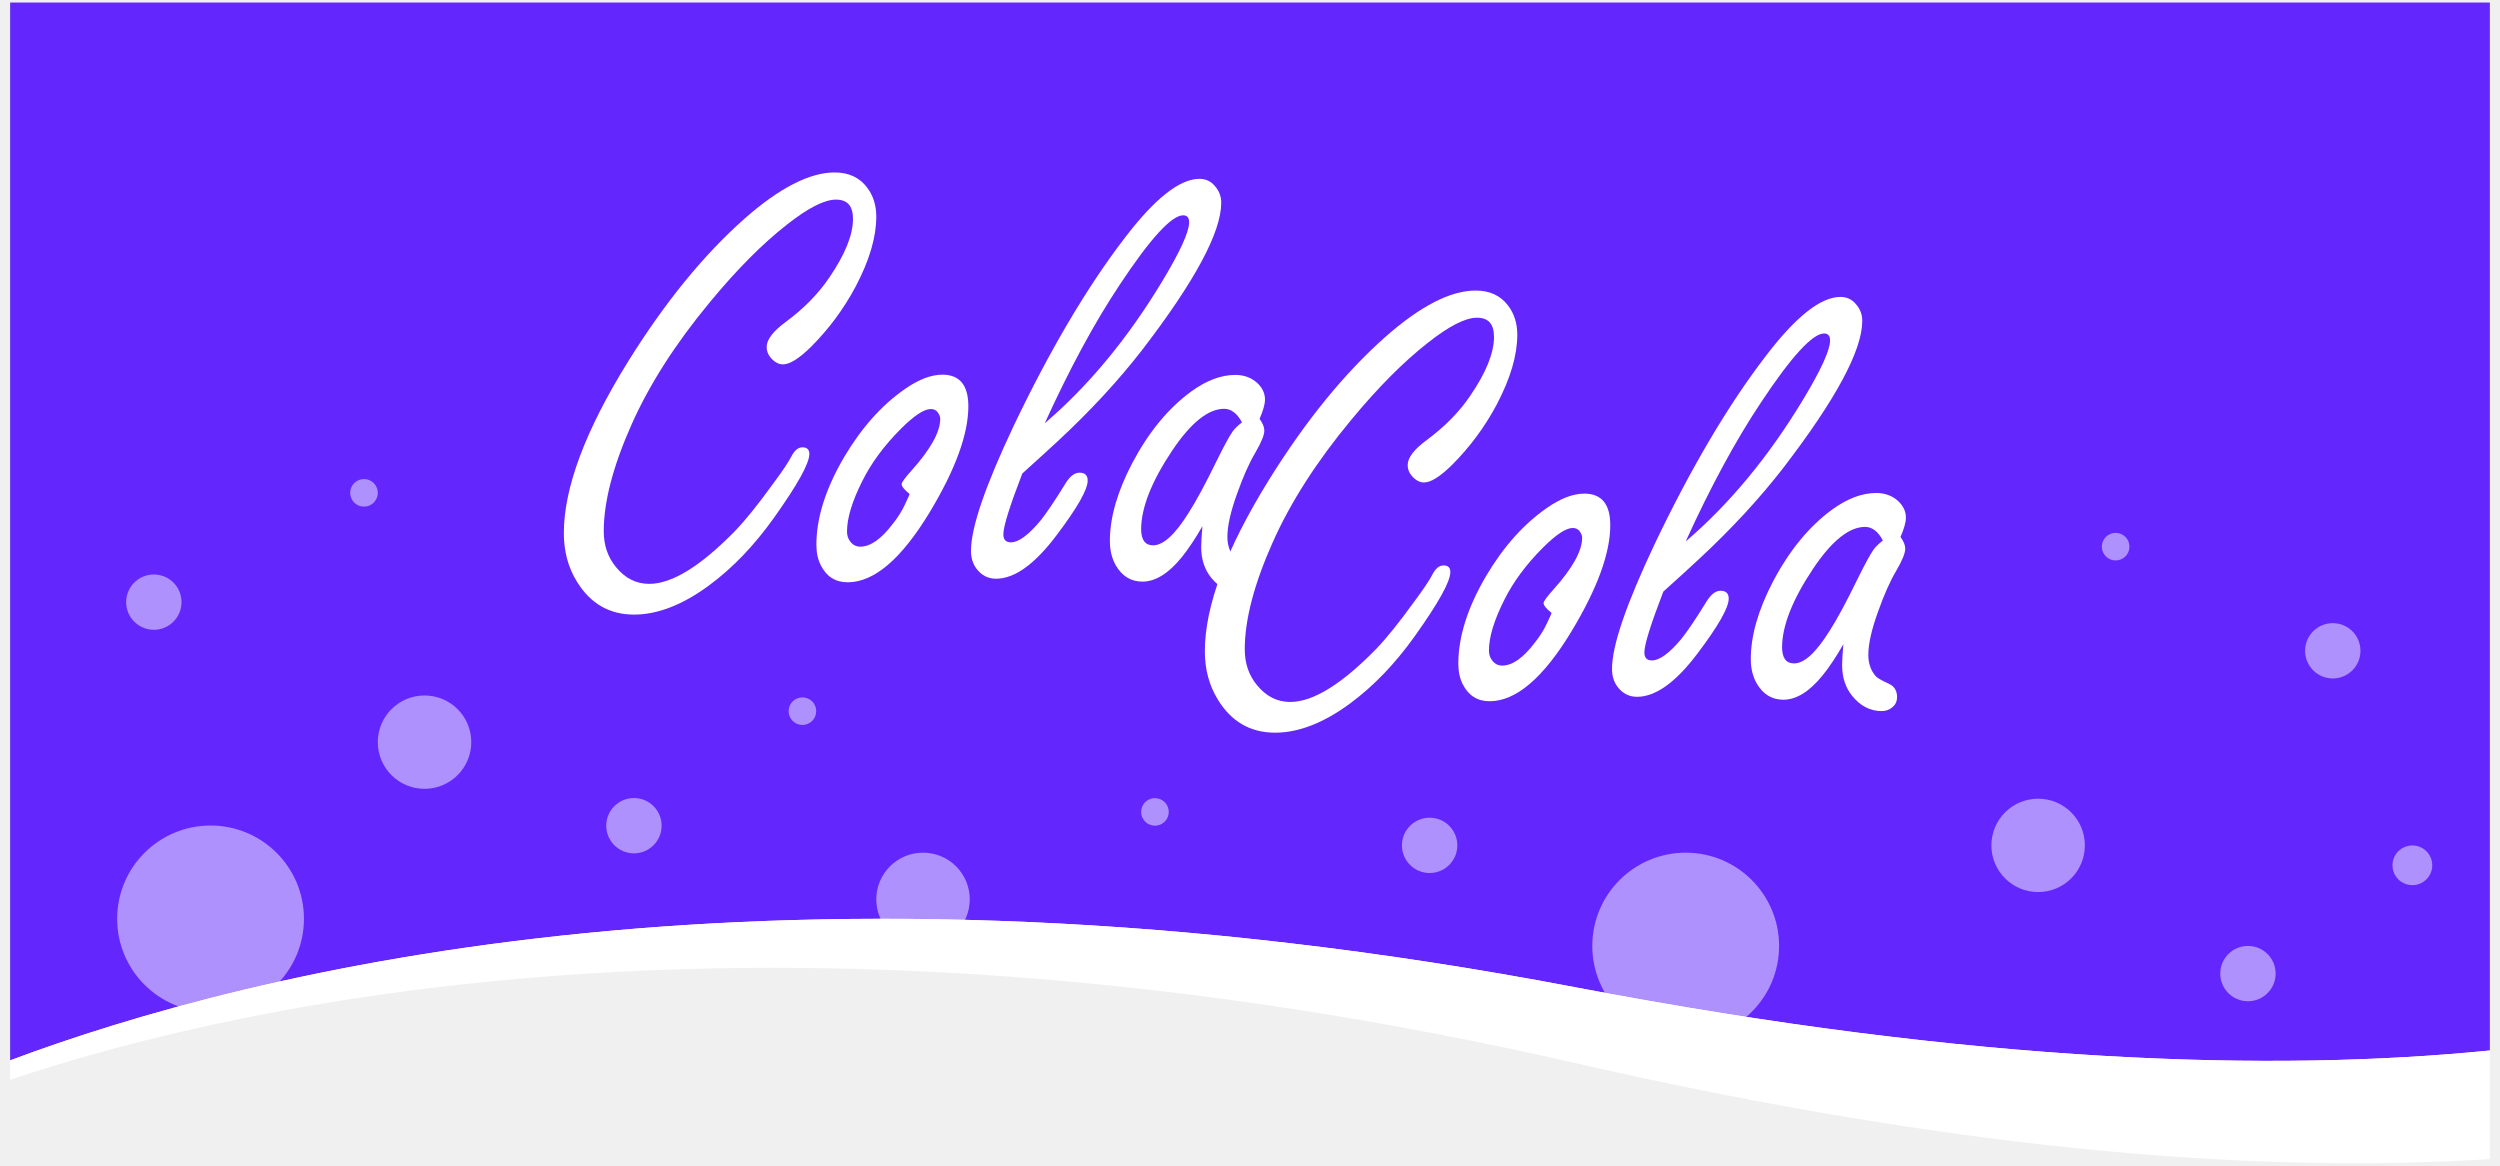
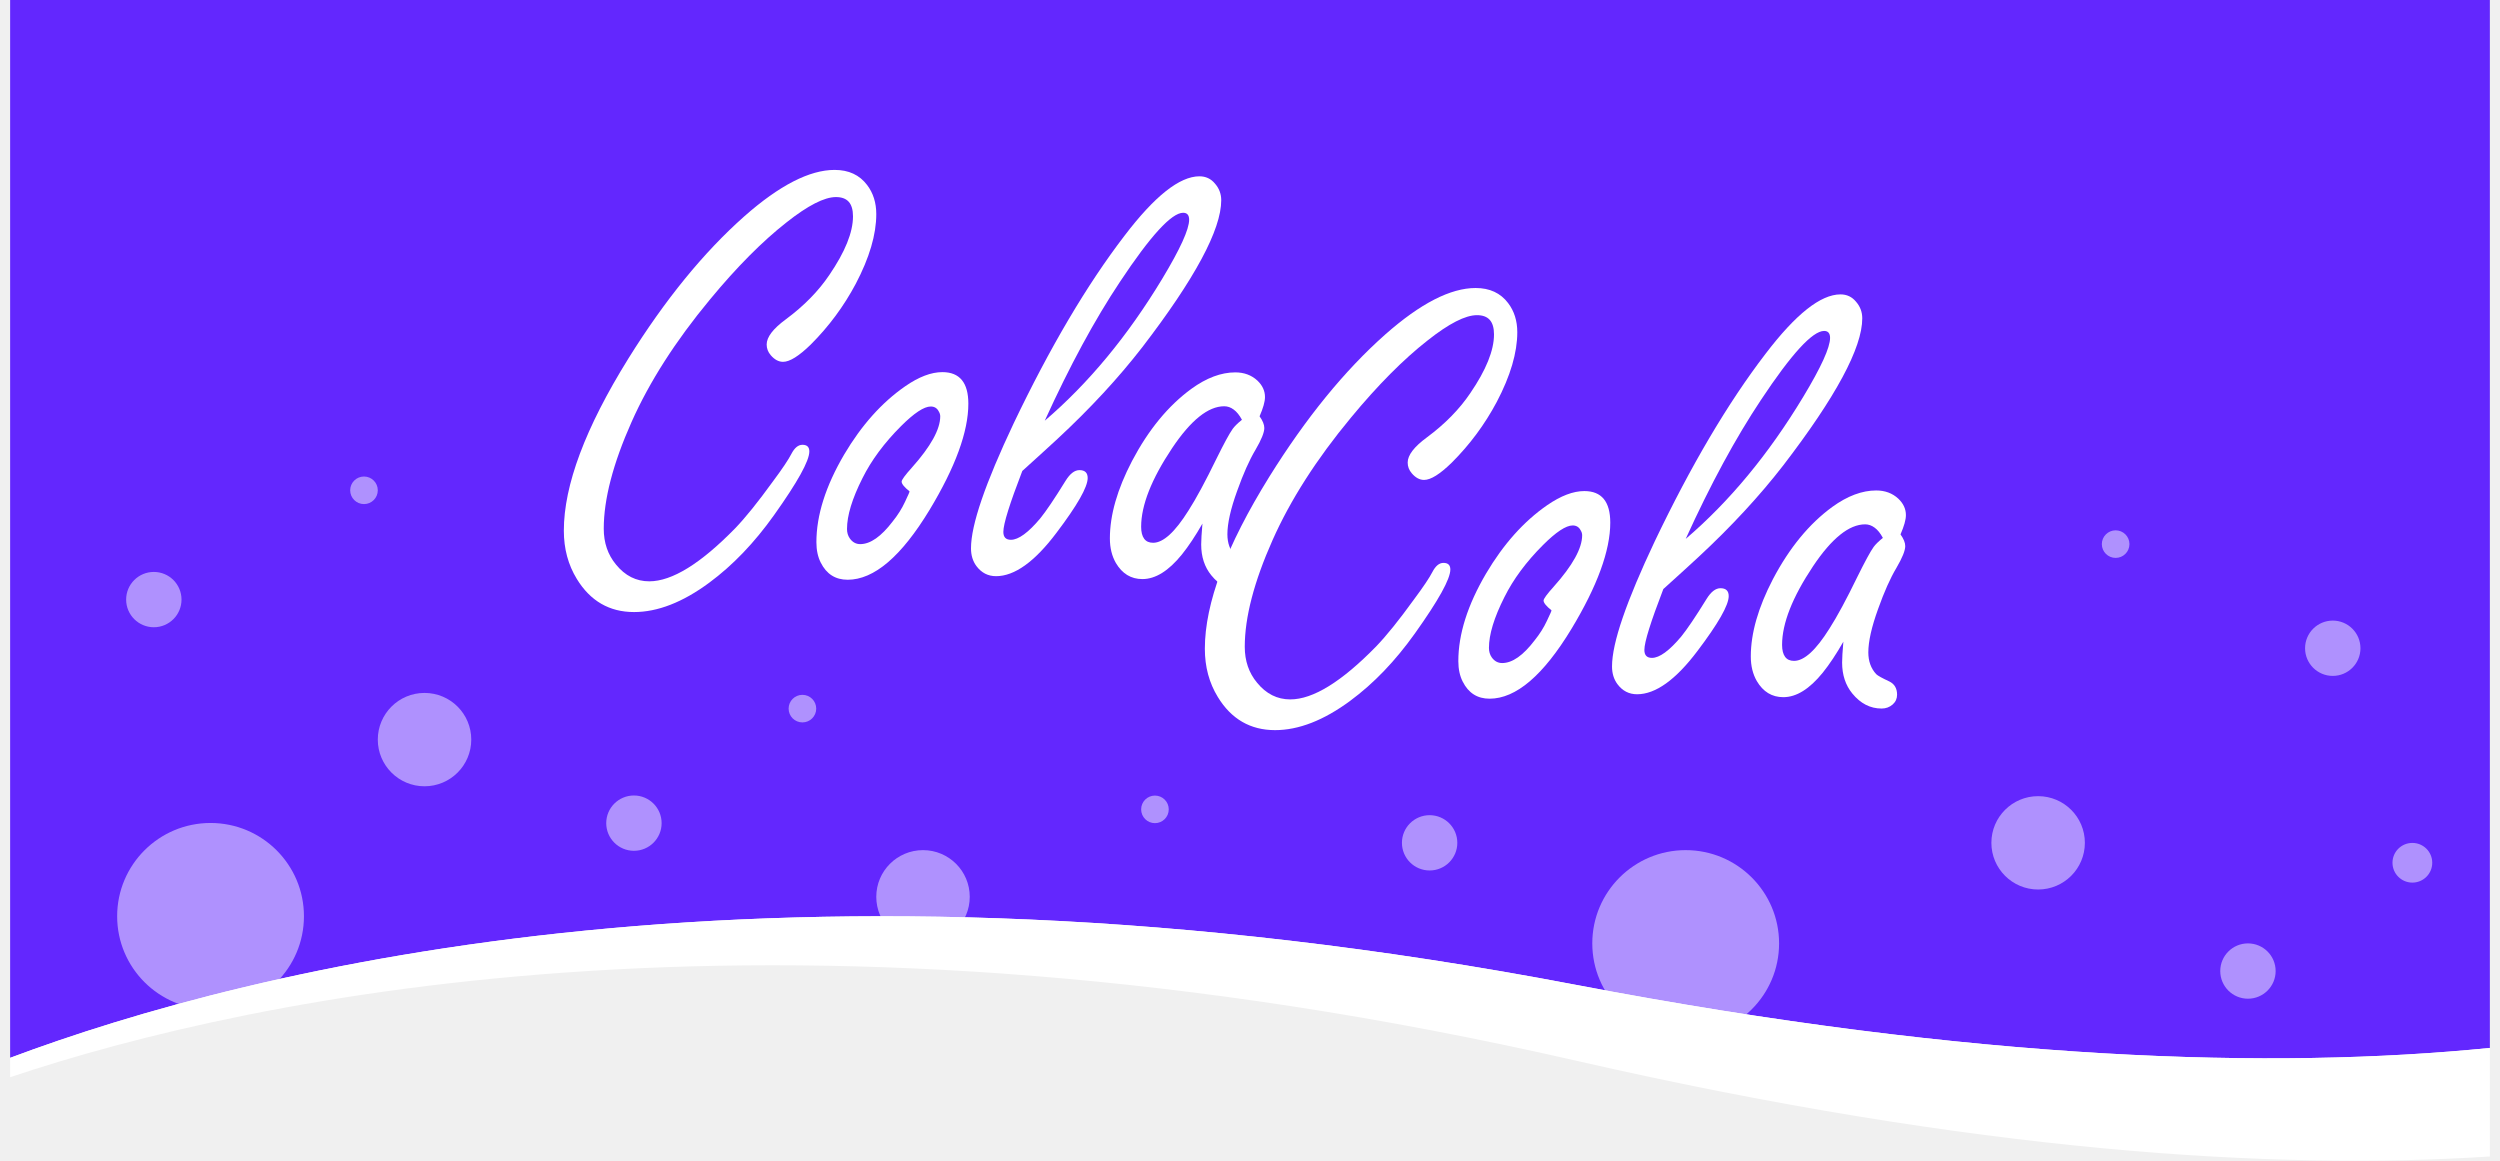
- <svg xmlns="http://www.w3.org/2000/svg" width="386" height="180" viewBox="0 0 168 78" fill="none">
+ <svg xmlns="http://www.w3.org/2000/svg" width="168" height="78" viewBox="0 0 168 78" fill="none">
  <path d="M167.319 0V70.422C152.856 71.868 132.911 71.343 105.896 66.181C52.553 55.991 16.871 65.015 0.681 71.087V0H167.319Z" fill="#6327FE" />
  <path d="M167.319 70.422V77.716C152.8 78.659 132.838 77.432 105.929 71.282C53.067 59.2 17.111 66.895 0.681 72.387V71.087C16.871 65.015 52.553 55.991 105.896 66.181C132.911 71.343 152.856 71.868 167.319 70.422Z" fill="white" />
  <path d="M56.086 11.418C57.036 11.418 57.762 11.758 58.271 12.434C58.679 12.97 58.886 13.622 58.886 14.387C58.886 15.76 58.427 17.322 57.505 19.075C56.701 20.587 55.695 21.943 54.487 23.149C53.694 23.924 53.074 24.315 52.621 24.315C52.325 24.315 52.045 24.164 51.794 23.869C51.609 23.656 51.52 23.416 51.52 23.149C51.52 22.652 51.95 22.088 52.817 21.452C54.035 20.548 55.002 19.56 55.728 18.483C56.79 16.926 57.321 15.615 57.321 14.538C57.321 14.102 57.226 13.773 57.036 13.561C56.846 13.349 56.561 13.243 56.175 13.243C55.398 13.243 54.292 13.807 52.861 14.939C51.235 16.212 49.514 17.942 47.703 20.135C45.395 22.92 43.64 25.66 42.439 28.361C41.193 31.162 40.572 33.551 40.572 35.526C40.572 36.475 40.846 37.279 41.399 37.943C42.008 38.691 42.752 39.065 43.629 39.065C45.16 39.065 47.083 37.876 49.402 35.504C50.095 34.784 50.939 33.735 51.928 32.368C52.582 31.492 52.995 30.867 53.18 30.504C53.392 30.096 53.638 29.89 53.923 29.89C54.236 29.89 54.387 30.041 54.387 30.337C54.387 30.973 53.593 32.401 52.012 34.622C50.693 36.475 49.245 37.988 47.658 39.16C45.876 40.477 44.188 41.13 42.606 41.13C40.952 41.13 39.667 40.387 38.761 38.903C38.18 37.954 37.89 36.877 37.89 35.66C37.89 32.608 39.331 28.757 42.221 24.103C44.685 20.146 47.284 16.96 50.017 14.538C52.375 12.456 54.404 11.418 56.086 11.418Z" fill="white" />
  <path d="M63.329 25.007C64.491 25.007 65.073 25.716 65.073 27.128C65.073 29.008 64.201 31.391 62.463 34.271C60.568 37.396 58.735 38.959 56.964 38.959C56.142 38.959 55.544 38.579 55.158 37.815C54.963 37.435 54.862 36.972 54.862 36.436C54.862 34.628 55.483 32.664 56.729 30.543C57.891 28.579 59.255 27.049 60.825 25.961C61.742 25.325 62.575 25.007 63.329 25.007ZM61.121 33.021C60.769 32.736 60.59 32.519 60.59 32.362C60.59 32.251 60.814 31.938 61.272 31.43C62.547 30.002 63.184 28.852 63.184 27.976C63.184 27.864 63.15 27.753 63.077 27.635C62.966 27.423 62.787 27.317 62.547 27.317C62.094 27.317 61.429 27.758 60.551 28.634C59.417 29.767 58.556 30.934 57.958 32.133C57.265 33.506 56.919 34.645 56.919 35.549C56.919 35.789 56.98 36.001 57.109 36.185C57.293 36.442 57.528 36.565 57.807 36.565C58.489 36.565 59.216 36.057 59.993 35.035C60.334 34.611 60.607 34.176 60.82 33.718C61.032 33.272 61.133 33.038 61.121 33.021Z" fill="white" />
  <path d="M68.699 31.648C68.274 32.753 67.956 33.64 67.743 34.321C67.531 35.002 67.425 35.471 67.425 35.744C67.425 36.096 67.593 36.274 67.933 36.274C68.442 36.274 69.102 35.794 69.906 34.834C70.286 34.366 70.856 33.529 71.605 32.312C71.901 31.832 72.214 31.592 72.538 31.592C72.907 31.592 73.092 31.771 73.092 32.122C73.092 32.731 72.393 33.958 70.99 35.811C69.532 37.748 68.179 38.719 66.933 38.719C66.397 38.719 65.955 38.495 65.614 38.038C65.374 37.714 65.251 37.318 65.251 36.849C65.251 36.057 65.491 34.963 65.972 33.562C66.453 32.161 67.168 30.459 68.118 28.45C70.555 23.349 73.036 19.142 75.573 15.832C77.596 13.176 79.272 11.848 80.603 11.848C81.027 11.848 81.374 12.01 81.642 12.333C81.927 12.657 82.067 13.031 82.067 13.455C82.067 15.436 80.295 18.729 76.758 23.338C75.171 25.386 73.276 27.44 71.069 29.488C70.499 30.018 69.705 30.738 68.699 31.648ZM70.208 28.272C73.153 25.755 75.785 22.574 78.105 18.729C79.306 16.736 79.91 15.414 79.91 14.766C79.91 14.454 79.775 14.298 79.507 14.298C78.731 14.298 77.311 15.844 75.26 18.941C73.561 21.491 71.879 24.6 70.208 28.272Z" fill="white" />
  <path d="M80.804 35.186C80.335 36.006 79.876 36.698 79.424 37.262C78.529 38.367 77.647 38.914 76.769 38.914C76.004 38.914 75.411 38.551 74.986 37.831C74.718 37.362 74.584 36.816 74.584 36.179C74.584 34.611 75.081 32.881 76.07 30.984C77.177 28.88 78.507 27.262 80.061 26.129C81.078 25.392 82.061 25.024 83.011 25.024C83.604 25.024 84.101 25.208 84.498 25.576C84.839 25.9 85.007 26.268 85.007 26.681C85.007 26.994 84.884 27.423 84.643 27.976C84.856 28.272 84.962 28.534 84.962 28.763C84.962 29.058 84.766 29.55 84.37 30.225C83.956 30.917 83.548 31.838 83.14 32.982C82.698 34.198 82.481 35.175 82.481 35.906C82.481 36.498 82.659 36.989 83.011 37.368C83.112 37.469 83.403 37.63 83.883 37.854C84.235 38.021 84.414 38.322 84.414 38.746C84.414 39.014 84.314 39.232 84.118 39.405C83.906 39.589 83.66 39.678 83.375 39.678C82.609 39.678 81.95 39.338 81.402 38.663C80.949 38.11 80.72 37.418 80.72 36.587C80.72 36.302 80.748 35.839 80.804 35.186ZM83.459 28.21C83.291 27.898 83.106 27.669 82.905 27.524C82.704 27.373 82.492 27.301 82.268 27.301C81.19 27.301 80.022 28.238 78.764 30.119C77.378 32.195 76.685 33.958 76.685 35.398C76.685 35.75 76.752 36.018 76.886 36.202C77.021 36.386 77.222 36.475 77.49 36.475C78.172 36.475 78.96 35.755 79.865 34.31C80.374 33.517 81.005 32.351 81.754 30.811C82.251 29.806 82.609 29.142 82.838 28.819C82.956 28.657 83.157 28.45 83.459 28.21Z" fill="white" />
  <path d="M99.162 19.354C100.112 19.354 100.839 19.694 101.347 20.369C101.755 20.905 101.962 21.558 101.962 22.323C101.962 23.695 101.504 25.258 100.582 27.01C99.777 28.523 98.771 29.879 97.564 31.084C96.77 31.86 96.15 32.251 95.697 32.251C95.401 32.251 95.121 32.1 94.87 31.804C94.686 31.592 94.596 31.352 94.596 31.084C94.596 30.588 95.026 30.024 95.893 29.388C97.111 28.484 98.078 27.496 98.804 26.419C99.866 24.862 100.397 23.55 100.397 22.473C100.397 22.038 100.302 21.709 100.112 21.497C99.922 21.285 99.637 21.179 99.251 21.179C98.475 21.179 97.368 21.742 95.938 22.875C94.311 24.148 92.59 25.878 90.779 28.071C88.471 30.855 86.716 33.596 85.515 36.297C84.269 39.098 83.648 41.487 83.648 43.462C83.648 44.411 83.922 45.215 84.475 45.879C85.085 46.626 85.828 47 86.705 47C88.237 47 90.159 45.812 92.478 43.44C93.171 42.72 94.015 41.671 95.004 40.303C95.658 39.427 96.072 38.802 96.256 38.44C96.468 38.032 96.714 37.826 96.999 37.826C97.312 37.826 97.463 37.976 97.463 38.272C97.463 38.908 96.669 40.337 95.088 42.558C93.769 44.411 92.322 45.923 90.734 47.095C88.952 48.412 87.264 49.065 85.683 49.065C84.028 49.065 82.743 48.323 81.838 46.839C81.256 45.89 80.966 44.813 80.966 43.596C80.966 40.544 82.408 36.693 85.297 32.039C87.761 28.082 90.36 24.895 93.093 22.473C95.451 20.392 97.474 19.354 99.162 19.354Z" fill="white" />
  <path d="M106.467 33C107.629 33 108.21 33.709 108.21 35.121C108.21 37.001 107.338 39.384 105.6 42.264C103.706 45.389 101.873 46.952 100.101 46.952C99.28 46.952 98.682 46.572 98.296 45.808C98.101 45.428 98 44.965 98 44.429C98 42.621 98.62 40.657 99.867 38.536C101.029 36.572 102.393 35.042 103.963 33.954C104.885 33.318 105.718 33 106.467 33ZM104.259 41.014C103.907 40.729 103.728 40.512 103.728 40.355C103.728 40.244 103.952 39.931 104.41 39.423C105.684 37.995 106.321 36.845 106.321 35.969C106.321 35.857 106.288 35.746 106.215 35.629C106.103 35.416 105.925 35.31 105.684 35.31C105.232 35.31 104.566 35.751 103.689 36.627C102.555 37.76 101.694 38.927 101.096 40.127C100.403 41.499 100.057 42.638 100.057 43.542C100.057 43.782 100.118 43.994 100.247 44.178C100.431 44.435 100.666 44.557 100.945 44.557C101.627 44.557 102.353 44.05 103.13 43.028C103.471 42.604 103.745 42.169 103.957 41.711C104.175 41.259 104.276 41.025 104.259 41.014Z" fill="white" />
  <path d="M111.776 39.584C111.352 40.689 111.033 41.576 110.821 42.257C110.608 42.938 110.502 43.406 110.502 43.68C110.502 44.031 110.67 44.21 111.011 44.21C111.519 44.21 112.179 43.73 112.983 42.77C113.363 42.301 113.933 41.464 114.682 40.248C114.978 39.768 115.291 39.528 115.616 39.528C115.984 39.528 116.169 39.706 116.169 40.058C116.169 40.666 115.47 41.894 114.068 43.747C112.609 45.683 111.257 46.654 110.01 46.654C109.474 46.654 109.032 46.431 108.691 45.974C108.451 45.65 108.328 45.254 108.328 44.785C108.328 43.992 108.568 42.898 109.049 41.498C109.53 40.097 110.245 38.395 111.195 36.386C113.632 31.285 116.113 27.077 118.65 23.768C120.673 21.112 122.35 19.783 123.68 19.783C124.105 19.783 124.451 19.945 124.719 20.269C125.004 20.593 125.144 20.966 125.144 21.391C125.144 23.372 123.372 26.664 119.835 31.274C118.248 33.322 116.353 35.376 114.146 37.424C113.57 37.96 112.777 38.68 111.776 39.584ZM113.28 36.213C116.225 33.696 118.857 30.515 121.176 26.67C122.378 24.678 122.981 23.355 122.981 22.708C122.981 22.395 122.847 22.239 122.579 22.239C121.802 22.239 120.383 23.785 118.332 26.882C116.638 29.427 114.951 32.535 113.28 36.213Z" fill="white" />
  <path d="M123.874 43.122C123.405 43.942 122.947 44.634 122.494 45.198C121.6 46.303 120.717 46.85 119.839 46.85C119.074 46.85 118.481 46.487 118.057 45.767C117.788 45.298 117.654 44.751 117.654 44.115C117.654 42.547 118.152 40.817 119.141 38.919C120.247 36.816 121.577 35.197 123.131 34.064C124.148 33.328 125.132 32.959 126.082 32.959C126.674 32.959 127.172 33.144 127.568 33.512C127.909 33.836 128.077 34.204 128.077 34.617C128.077 34.929 127.954 35.359 127.714 35.912C127.926 36.207 128.032 36.47 128.032 36.698C128.032 36.994 127.837 37.485 127.44 38.161C127.026 38.853 126.618 39.773 126.21 40.917C125.769 42.134 125.551 43.111 125.551 43.842C125.551 44.433 125.73 44.924 126.082 45.304C126.182 45.404 126.473 45.566 126.954 45.789C127.306 45.957 127.484 46.258 127.484 46.682C127.484 46.95 127.384 47.168 127.188 47.341C126.976 47.525 126.73 47.614 126.445 47.614C125.679 47.614 125.02 47.274 124.472 46.599C124.02 46.046 123.79 45.354 123.79 44.523C123.79 44.238 123.818 43.775 123.874 43.122ZM126.529 36.146C126.361 35.833 126.177 35.605 125.976 35.459C125.774 35.309 125.562 35.236 125.339 35.236C124.26 35.236 123.092 36.174 121.835 38.054C120.449 40.13 119.756 41.894 119.756 43.334C119.756 43.685 119.823 43.953 119.957 44.138C120.091 44.322 120.292 44.411 120.56 44.411C121.242 44.411 122.03 43.691 122.935 42.246C123.444 41.453 124.076 40.287 124.824 38.746C125.322 37.742 125.679 37.078 125.909 36.754C126.026 36.592 126.233 36.386 126.529 36.146Z" fill="white" />
  <path opacity="0.49" d="M14.149 67.838C17.615 67.838 20.425 65.033 20.425 61.571C20.425 58.11 17.615 55.304 14.149 55.304C10.683 55.304 7.873 58.11 7.873 61.571C7.873 65.033 10.683 67.838 14.149 67.838Z" fill="white" />
  <path opacity="0.49" d="M113.278 69.663C116.744 69.663 119.554 66.858 119.554 63.396C119.554 59.935 116.744 57.129 113.278 57.129C109.812 57.129 107.002 59.935 107.002 63.396C107.002 66.858 109.812 69.663 113.278 69.663Z" fill="white" />
  <path opacity="0.49" d="M28.528 52.838C30.263 52.838 31.669 51.434 31.669 49.701C31.669 47.969 30.263 46.565 28.528 46.565C26.794 46.565 25.388 47.969 25.388 49.701C25.388 51.434 26.794 52.838 28.528 52.838Z" fill="white" />
  <path opacity="0.49" d="M62.026 63.402C63.761 63.402 65.167 61.998 65.167 60.266C65.167 58.533 63.761 57.129 62.026 57.129C60.292 57.129 58.886 58.533 58.886 60.266C58.886 61.998 60.292 63.402 62.026 63.402Z" fill="white" />
  <path opacity="0.49" d="M136.962 59.775C138.697 59.775 140.103 58.37 140.103 56.638C140.103 54.906 138.697 53.502 136.962 53.502C135.227 53.502 133.821 54.906 133.821 56.638C133.821 58.37 135.227 59.775 136.962 59.775Z" fill="white" />
  <path opacity="0.49" d="M10.338 42.151C11.365 42.151 12.198 41.319 12.198 40.292C12.198 39.266 11.365 38.434 10.338 38.434C9.31 38.434 8.477 39.266 8.477 40.292C8.477 41.319 9.31 42.151 10.338 42.151Z" fill="white" />
  <path opacity="0.49" d="M151.062 67.113C152.09 67.113 152.923 66.281 152.923 65.255C152.923 64.228 152.09 63.396 151.062 63.396C150.034 63.396 149.201 64.228 149.201 65.255C149.201 66.281 150.034 67.113 151.062 67.113Z" fill="white" />
  <path opacity="0.49" d="M96.071 58.496C97.099 58.496 97.932 57.664 97.932 56.638C97.932 55.612 97.099 54.78 96.071 54.78C95.043 54.78 94.21 55.612 94.21 56.638C94.21 57.664 95.043 58.496 96.071 58.496Z" fill="white" />
  <path opacity="0.49" d="M156.762 45.421C157.79 45.421 158.623 44.589 158.623 43.563C158.623 42.536 157.79 41.704 156.762 41.704C155.735 41.704 154.901 42.536 154.901 43.563C154.901 44.589 155.735 45.421 156.762 45.421Z" fill="white" />
  <path opacity="0.49" d="M162.111 59.311C162.849 59.311 163.447 58.714 163.447 57.977C163.447 57.241 162.849 56.644 162.111 56.644C161.373 56.644 160.775 57.241 160.775 57.977C160.775 58.714 161.373 59.311 162.111 59.311Z" fill="white" />
  <path opacity="0.49" d="M42.6 57.174C43.628 57.174 44.461 56.342 44.461 55.316C44.461 54.289 43.628 53.457 42.6 53.457C41.572 53.457 40.739 54.289 40.739 55.316C40.739 56.342 41.572 57.174 42.6 57.174Z" fill="white" />
  <path opacity="0.49" d="M53.923 48.546C54.435 48.546 54.85 48.131 54.85 47.62C54.85 47.108 54.435 46.693 53.923 46.693C53.41 46.693 52.995 47.108 52.995 47.62C52.995 48.131 53.41 48.546 53.923 48.546Z" fill="white" />
  <path opacity="0.49" d="M24.46 33.875C24.972 33.875 25.388 33.46 25.388 32.948C25.388 32.437 24.972 32.022 24.46 32.022C23.948 32.022 23.532 32.437 23.532 32.948C23.532 33.46 23.948 33.875 24.46 33.875Z" fill="white" />
  <path opacity="0.49" d="M77.612 55.316C78.125 55.316 78.54 54.901 78.54 54.389C78.54 53.877 78.125 53.463 77.612 53.463C77.1 53.463 76.685 53.877 76.685 54.389C76.685 54.901 77.1 55.316 77.612 55.316Z" fill="white" />
  <path opacity="0.49" d="M142.171 37.491C142.683 37.491 143.099 37.076 143.099 36.565C143.099 36.053 142.683 35.638 142.171 35.638C141.659 35.638 141.243 36.053 141.243 36.565C141.243 37.076 141.659 37.491 142.171 37.491Z" fill="white" />
</svg>
